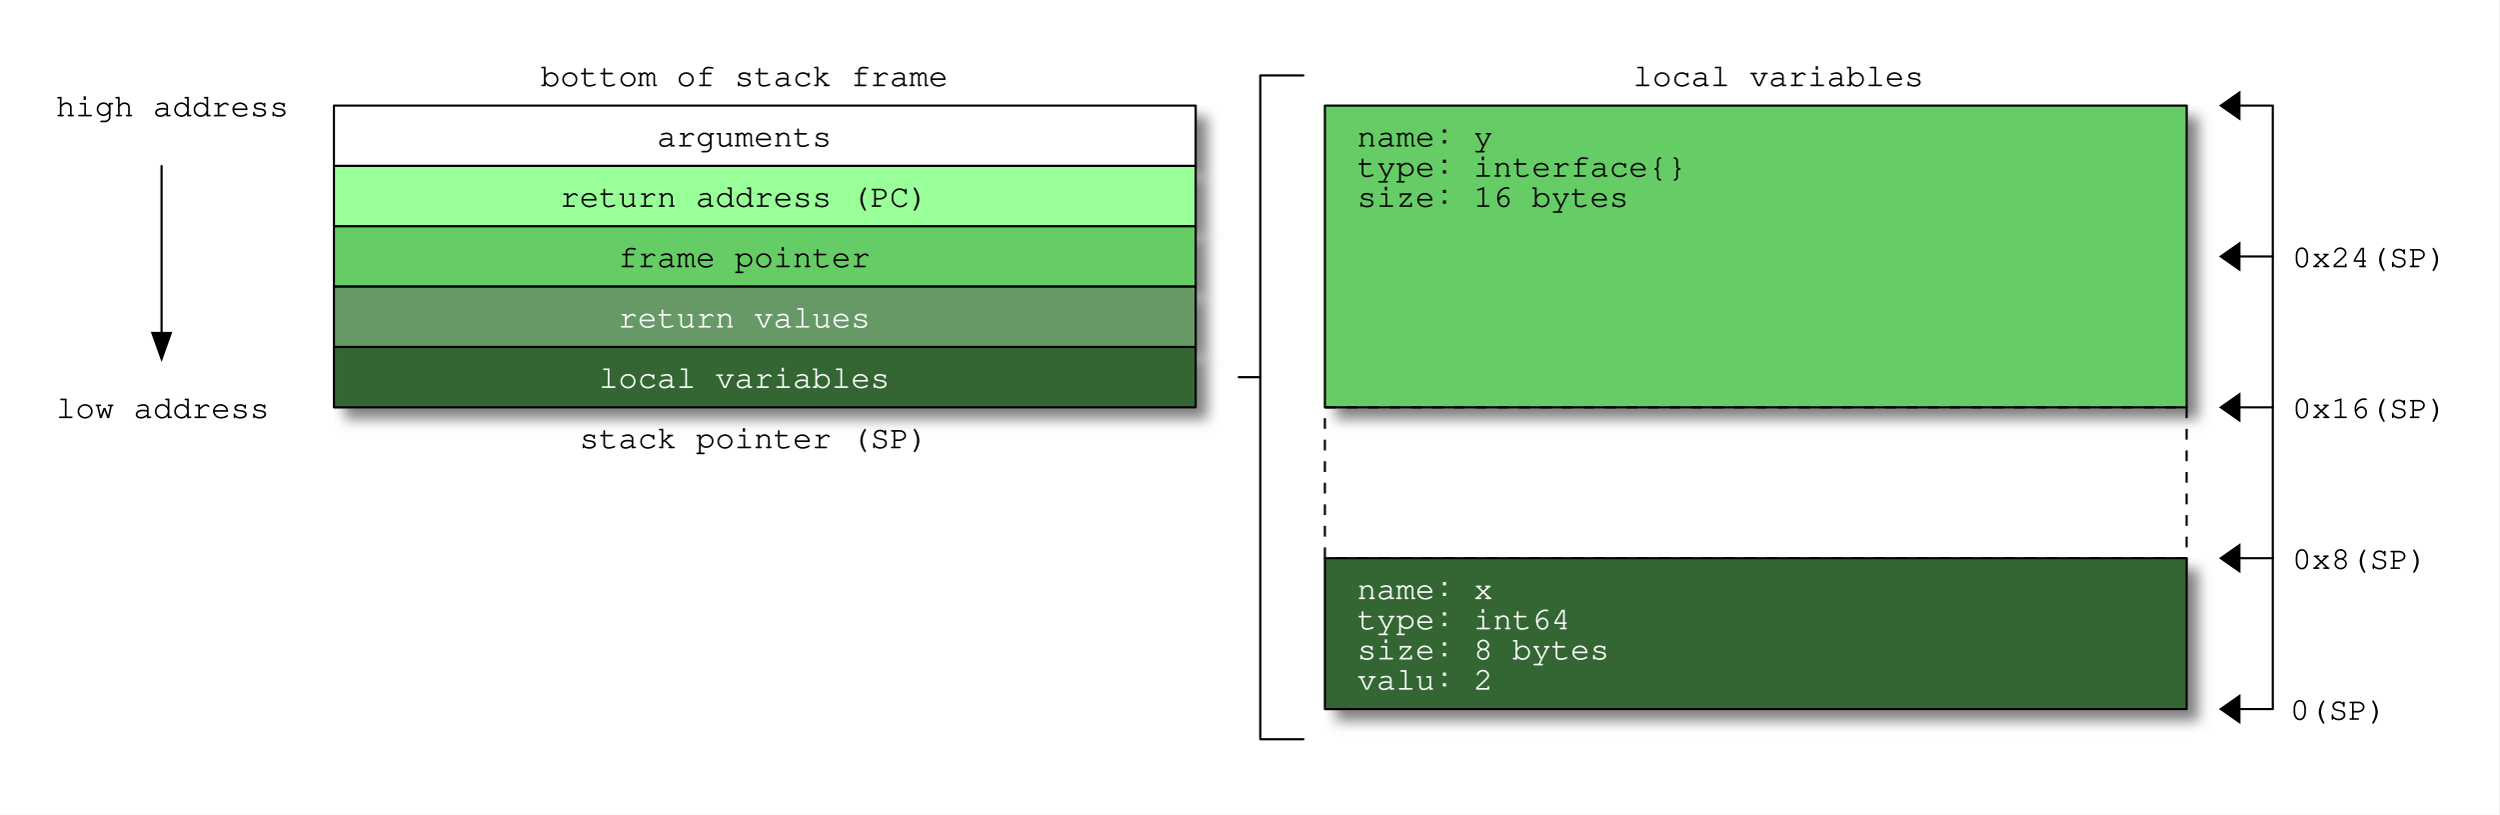
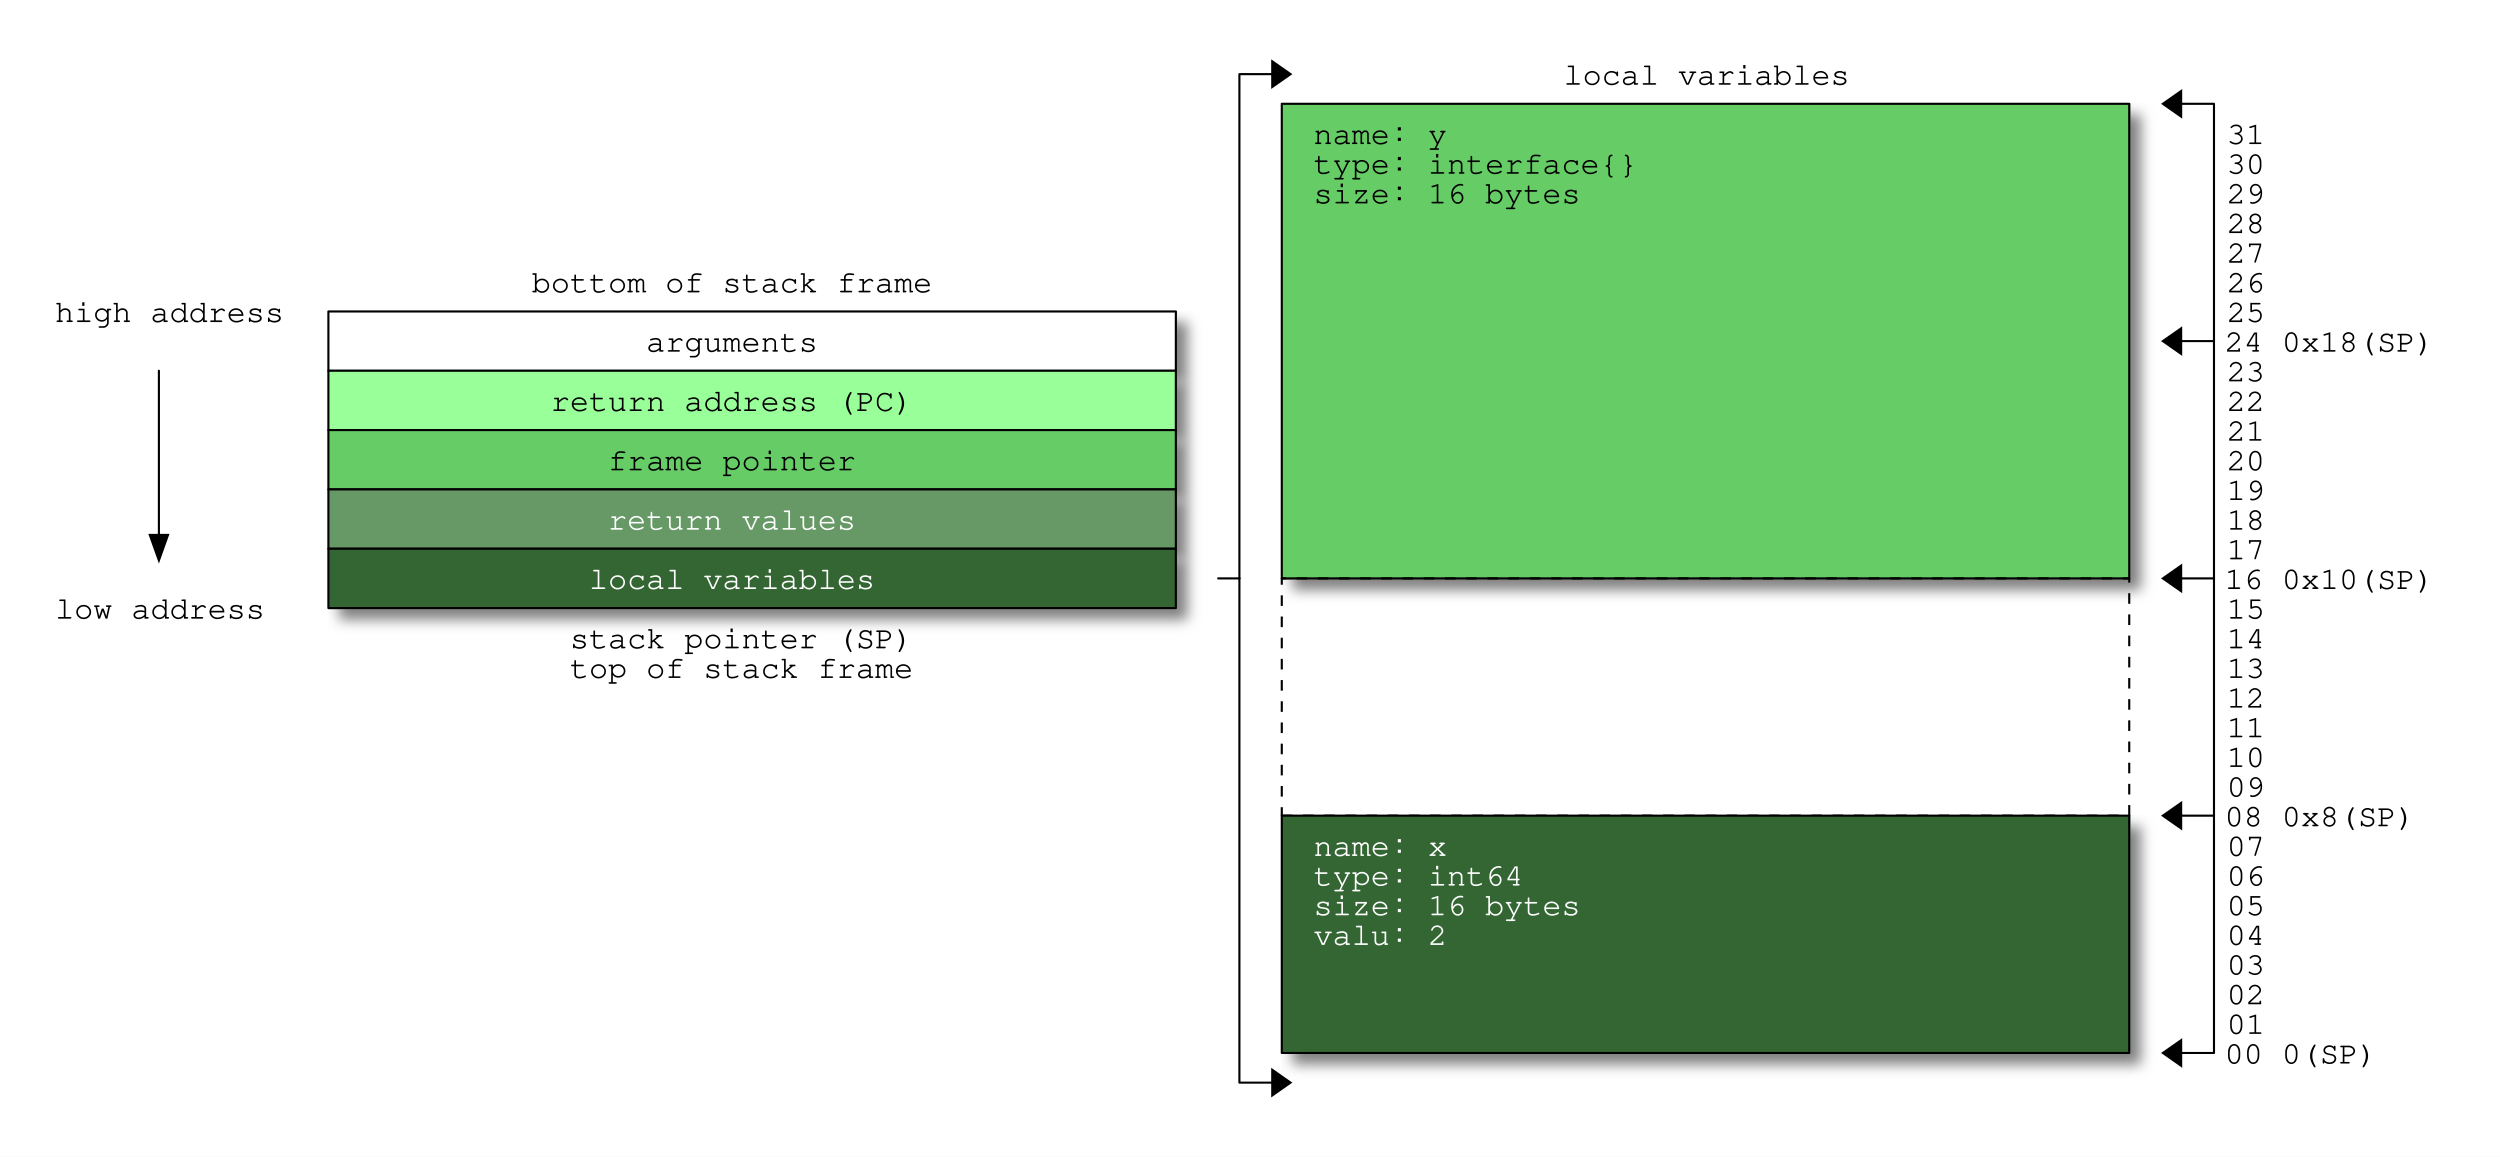
- <svg xmlns="http://www.w3.org/2000/svg" width="1160" height="378" shape-rendering="geometricPrecision" version="1.0">
+ <svg xmlns="http://www.w3.org/2000/svg" width="1180" height="546" shape-rendering="geometricPrecision" version="1.0">
  <defs>
    <filter id="f2" x="0" y="0" width="200%" height="200%">
      <feOffset result="offOut" in="SourceGraphic" dx="5" dy="5" />
      <feGaussianBlur result="blurOut" in="offOut" stdDeviation="3" />
      <feBlend in="SourceGraphic" in2="blurOut" mode="normal" />
    </filter>
  </defs>
  <g stroke-width="1" stroke-linecap="square" stroke-linejoin="round">
-     <rect x="0" y="0" width="1160" height="378" style="fill: #ffffff" />
-     <path stroke="gray" fill="gray" filter="url(#f2)" d="M615.0 189.0 L615.0 49.0 L1015.0 49.0 L1015.0 189.0 z" />
-     <path stroke="gray" fill="gray" filter="url(#f2)" d="M615.0 259.0 L1015.0 259.0 L1015.0 329.0 L615.0 329.0 z" />
-     <path stroke="gray" fill="gray" filter="url(#f2)" d="M155.0 77.0 L555.0 77.0 L555.0 49.0 L155.0 49.0 z" />
-     <path stroke="gray" fill="gray" filter="url(#f2)" d="M155.0 105.0 L555.0 105.0 L555.0 77.0 L155.0 77.0 z" />
-     <path stroke="gray" fill="gray" filter="url(#f2)" d="M155.0 133.0 L155.0 105.0 L555.0 105.0 L555.0 133.0 z" />
-     <path stroke="gray" fill="gray" filter="url(#f2)" d="M155.0 161.0 L155.0 133.0 L555.0 133.0 L555.0 161.0 z" />
-     <path stroke="gray" fill="gray" filter="url(#f2)" d="M155.0 189.0 L155.0 161.0 L555.0 161.0 L555.0 189.0 z" />
-     <path stroke="#000000" stroke-width="1.0" stroke-linecap="round" stroke-linejoin="round" fill="#66cc66" d="M615.0 189.0 L615.0 49.0 L1015.0 49.0 L1015.0 189.0 z" />
-     <path stroke="#000000" stroke-width="1.0" stroke-dasharray="5.0,5.0" stroke-miterlimit="0" stroke-linecap="butt" stroke-linejoin="round" fill="none" d="M615.0 189.0 L1015.0 189.0 L1015.0 259.0 L615.0 259.0 z" />
-     <path stroke="#000000" stroke-width="1.0" stroke-linecap="round" stroke-linejoin="round" fill="#336633" d="M615.0 259.0 L1015.0 259.0 L1015.0 329.0 L615.0 329.0 z" />
-     <path stroke="#000000" stroke-width="1.0" stroke-linecap="round" stroke-linejoin="round" fill="#ffffff" d="M155.0 77.0 L555.0 77.0 L555.0 49.0 L155.0 49.0 z" />
-     <path stroke="#000000" stroke-width="1.0" stroke-linecap="round" stroke-linejoin="round" fill="#99ff99" d="M155.0 105.0 L555.0 105.0 L555.0 77.0 L155.0 77.0 z" />
-     <path stroke="#000000" stroke-width="1.0" stroke-linecap="round" stroke-linejoin="round" fill="#66cc66" d="M155.0 133.0 L155.0 105.0 L555.0 105.0 L555.0 133.0 z" />
-     <path stroke="#000000" stroke-width="1.0" stroke-linecap="round" stroke-linejoin="round" fill="#669966" d="M155.0 161.0 L155.0 133.0 L555.0 133.0 L555.0 161.0 z" />
-     <path stroke="#000000" stroke-width="1.0" stroke-linecap="round" stroke-linejoin="round" fill="#336633" d="M155.0 189.0 L155.0 161.0 L555.0 161.0 L555.0 189.0 z" />
-     <path stroke="#000000" stroke-width="1.0" stroke-linecap="round" stroke-linejoin="round" fill="none" d="M605.0 343.0 L585.0 343.0 L585.0 175.0 " />
-     <path stroke="#000000" stroke-width="1.0" stroke-linecap="round" stroke-linejoin="round" fill="none" d="M585.0 175.0 L585.0 35.0 L605.0 35.0 " />
-     <path stroke="#000000" stroke-width="1.0" stroke-linecap="round" stroke-linejoin="round" fill="none" d="M1055.0 259.0 L1055.0 329.0 L1035.0 329.0 " />
-     <path stroke="#000000" stroke-width="1.0" stroke-linecap="round" stroke-linejoin="round" fill="none" d="M1055.0 119.0 L1055.0 49.0 L1035.0 49.0 " />
-     <path stroke="none" stroke-width="1.0" stroke-linecap="round" stroke-linejoin="round" fill="#000000" d="M1040.0 42.0 L1030.0 49.0 L1040.0 56.0 z" />
-     <path stroke="none" stroke-width="1.0" stroke-linecap="round" stroke-linejoin="round" fill="#000000" d="M1040.0 112.0 L1030.0 119.0 L1040.0 126.0 z" />
-     <path stroke="none" stroke-width="1.0" stroke-linecap="round" stroke-linejoin="round" fill="#000000" d="M70.0 154.0 L75.0 168.0 L80.0 154.0 z" />
-     <path stroke="none" stroke-width="1.0" stroke-linecap="round" stroke-linejoin="round" fill="#000000" d="M1040.0 182.0 L1030.0 189.0 L1040.0 196.0 z" />
-     <path stroke="none" stroke-width="1.0" stroke-linecap="round" stroke-linejoin="round" fill="#000000" d="M1040.0 252.0 L1030.0 259.0 L1040.0 266.0 z" />
-     <path stroke="none" stroke-width="1.0" stroke-linecap="round" stroke-linejoin="round" fill="#000000" d="M1040.0 322.0 L1030.0 329.0 L1040.0 336.0 z" />
-     <path stroke="#000000" stroke-width="1.0" stroke-linecap="round" stroke-linejoin="round" fill="none" d="M75.0 77.0 L75.0 161.0 " />
-     <path stroke="#000000" stroke-width="1.0" stroke-linecap="round" stroke-linejoin="round" fill="none" d="M585.0 175.0 L575.0 175.0 " />
-     <path stroke="#000000" stroke-width="1.0" stroke-linecap="round" stroke-linejoin="round" fill="none" d="M1055.0 189.0 L1035.0 189.0 " />
-     <path stroke="#000000" stroke-width="1.0" stroke-linecap="round" stroke-linejoin="round" fill="none" d="M1055.0 259.0 L1035.0 259.0 " />
-     <path stroke="#000000" stroke-width="1.0" stroke-linecap="round" stroke-linejoin="round" fill="none" d="M1055.0 189.0 L1055.0 259.0 " />
-     <path stroke="#000000" stroke-width="1.0" stroke-linecap="round" stroke-linejoin="round" fill="none" d="M1055.0 119.0 L1055.0 189.0 " />
-     <path stroke="#000000" stroke-width="1.0" stroke-linecap="round" stroke-linejoin="round" fill="none" d="M1035.0 119.0 L1055.0 119.0 " />
-     <text x="26" y="54" font-family="Courier" font-size="15" stroke="none" fill="#000000">high address</text>
-     <text x="26" y="194" font-family="Courier" font-size="15" stroke="none" fill="#000000">low address</text>
-     <text x="278" y="180" font-family="Courier" font-size="15" stroke="none" fill="#ffffff">local variables</text>
-     <text x="269" y="208" font-family="Courier" font-size="15" stroke="none" fill="#000000">stack pointer (SP)</text>
-     <text x="287" y="124" font-family="Courier" font-size="15" stroke="none" fill="#000000">frame pointer</text>
-     <text x="287" y="152" font-family="Courier" font-size="15" stroke="none" fill="#ffffff">return values</text>
-     <text x="251" y="40" font-family="Courier" font-size="15" stroke="none" fill="#000000">bottom of stack frame</text>
-     <text x="260" y="96" font-family="Courier" font-size="15" stroke="none" fill="#000000">return address (PC)</text>
-     <text x="305" y="68" font-family="Courier" font-size="15" stroke="none" fill="#000000">arguments</text>
-     <text x="630" y="278" font-family="Courier" font-size="15" stroke="none" fill="#ffffff">name꞉ x</text>
-     <text x="630" y="292" font-family="Courier" font-size="15" stroke="none" fill="#ffffff">type꞉ int64</text>
-     <text x="630" y="306" font-family="Courier" font-size="15" stroke="none" fill="#ffffff">size꞉ 8 bytes</text>
-     <text x="630" y="320" font-family="Courier" font-size="15" stroke="none" fill="#ffffff">valu꞉ 2</text>
-     <text x="630" y="68" font-family="Courier" font-size="15" stroke="none" fill="#000000">name꞉ y</text>
-     <text x="630" y="82" font-family="Courier" font-size="15" stroke="none" fill="#000000">type꞉ interface{}</text>
-     <text x="630" y="96" font-family="Courier" font-size="15" stroke="none" fill="#000000">size꞉ 16 bytes</text>
-     <text x="758" y="40" font-family="Courier" font-size="15" stroke="none" fill="#000000">local variables</text>
-     <text x="1064" y="194" font-family="Courier" font-size="15" stroke="none" fill="#000000">0x16(SP)</text>
-     <text x="1064" y="124" font-family="Courier" font-size="15" stroke="none" fill="#000000">0x24(SP)</text>
-     <text x="1064" y="264" font-family="Courier" font-size="15" stroke="none" fill="#000000">0x8(SP)</text>
-     <text x="1063" y="334" font-family="Courier" font-size="15" stroke="none" fill="#000000">0(SP)</text>
+     <rect x="0" y="0" width="1180" height="546" style="fill: #ffffff" />
+     <path stroke="gray" fill="gray" filter="url(#f2)" d="M605.0 49.0 L1005.0 49.0 L1005.0 273.0 L605.0 273.0 z" />
+     <path stroke="gray" fill="gray" filter="url(#f2)" d="M605.0 385.0 L1005.0 385.0 L1005.0 497.0 L605.0 497.0 z" />
+     <path stroke="gray" fill="gray" filter="url(#f2)" d="M155.0 175.0 L155.0 147.0 L555.0 147.0 L555.0 175.0 z" />
+     <path stroke="gray" fill="gray" filter="url(#f2)" d="M155.0 203.0 L155.0 175.0 L555.0 175.0 L555.0 203.0 z" />
+     <path stroke="gray" fill="gray" filter="url(#f2)" d="M155.0 203.0 L555.0 203.0 L555.0 231.0 L155.0 231.0 z" />
+     <path stroke="gray" fill="gray" filter="url(#f2)" d="M555.0 231.0 L555.0 259.0 L155.0 259.0 L155.0 231.0 z" />
+     <path stroke="gray" fill="gray" filter="url(#f2)" d="M555.0 259.0 L555.0 287.0 L155.0 287.0 L155.0 259.0 z" />
+     <path stroke="#000000" stroke-width="1.0" stroke-linecap="round" stroke-linejoin="round" fill="#66cc66" d="M605.0 49.0 L1005.0 49.0 L1005.0 273.0 L605.0 273.0 z" />
+     <path stroke="#000000" stroke-width="1.0" stroke-dasharray="5.0,5.0" stroke-miterlimit="0" stroke-linecap="butt" stroke-linejoin="round" fill="none" d="M605.0 385.0 L1005.0 385.0 L1005.0 273.0 L605.0 273.0 z" />
+     <path stroke="#000000" stroke-width="1.0" stroke-linecap="round" stroke-linejoin="round" fill="#336633" d="M605.0 385.0 L1005.0 385.0 L1005.0 497.0 L605.0 497.0 z" />
+     <path stroke="#000000" stroke-width="1.0" stroke-linecap="round" stroke-linejoin="round" fill="#ffffff" d="M155.0 175.0 L155.0 147.0 L555.0 147.0 L555.0 175.0 z" />
+     <path stroke="#000000" stroke-width="1.0" stroke-linecap="round" stroke-linejoin="round" fill="#99ff99" d="M155.0 203.0 L155.0 175.0 L555.0 175.0 L555.0 203.0 z" />
+     <path stroke="#000000" stroke-width="1.0" stroke-linecap="round" stroke-linejoin="round" fill="#66cc66" d="M155.0 203.0 L555.0 203.0 L555.0 231.0 L155.0 231.0 z" />
+     <path stroke="#000000" stroke-width="1.0" stroke-linecap="round" stroke-linejoin="round" fill="#669966" d="M555.0 231.0 L555.0 259.0 L155.0 259.0 L155.0 231.0 z" />
+     <path stroke="#000000" stroke-width="1.0" stroke-linecap="round" stroke-linejoin="round" fill="#336633" d="M555.0 259.0 L555.0 287.0 L155.0 287.0 L155.0 259.0 z" />
+     <path stroke="#000000" stroke-width="1.0" stroke-linecap="round" stroke-linejoin="round" fill="none" d="M585.0 273.0 L585.0 35.0 L605.0 35.0 " />
+     <path stroke="#000000" stroke-width="1.0" stroke-linecap="round" stroke-linejoin="round" fill="none" d="M605.0 511.0 L585.0 511.0 L585.0 273.0 " />
+     <path stroke="#000000" stroke-width="1.0" stroke-linecap="round" stroke-linejoin="round" fill="none" d="M1045.0 161.0 L1045.0 49.0 L1025.0 49.0 " />
+     <path stroke="#000000" stroke-width="1.0" stroke-linecap="round" stroke-linejoin="round" fill="none" d="M1025.0 497.0 L1045.0 497.0 L1045.0 385.0 " />
+     <path stroke="none" stroke-width="1.0" stroke-linecap="round" stroke-linejoin="round" fill="#000000" d="M600.0 28.0 L610.0 35.0 L600.0 42.0 z" />
+     <path stroke="none" stroke-width="1.0" stroke-linecap="round" stroke-linejoin="round" fill="#000000" d="M1030.0 42.0 L1020.0 49.0 L1030.0 56.0 z" />
+     <path stroke="none" stroke-width="1.0" stroke-linecap="round" stroke-linejoin="round" fill="#000000" d="M1030.0 154.0 L1020.0 161.0 L1030.0 168.0 z" />
+     <path stroke="none" stroke-width="1.0" stroke-linecap="round" stroke-linejoin="round" fill="#000000" d="M70.0 252.0 L75.0 266.0 L80.0 252.0 z" />
+     <path stroke="none" stroke-width="1.0" stroke-linecap="round" stroke-linejoin="round" fill="#000000" d="M1030.0 266.0 L1020.0 273.0 L1030.0 280.0 z" />
+     <path stroke="none" stroke-width="1.0" stroke-linecap="round" stroke-linejoin="round" fill="#000000" d="M1030.0 378.0 L1020.0 385.0 L1030.0 392.0 z" />
+     <path stroke="none" stroke-width="1.0" stroke-linecap="round" stroke-linejoin="round" fill="#000000" d="M1030.0 490.0 L1020.0 497.0 L1030.0 504.0 z" />
+     <path stroke="none" stroke-width="1.0" stroke-linecap="round" stroke-linejoin="round" fill="#000000" d="M600.0 504.0 L610.0 511.0 L600.0 518.0 z" />
+     <path stroke="#000000" stroke-width="1.0" stroke-linecap="round" stroke-linejoin="round" fill="none" d="M75.0 259.0 L75.0 175.0 " />
+     <path stroke="#000000" stroke-width="1.0" stroke-linecap="round" stroke-linejoin="round" fill="none" d="M585.0 273.0 L575.0 273.0 " />
+     <path stroke="#000000" stroke-width="1.0" stroke-linecap="round" stroke-linejoin="round" fill="none" d="M1045.0 273.0 L1025.0 273.0 " />
+     <path stroke="#000000" stroke-width="1.0" stroke-linecap="round" stroke-linejoin="round" fill="none" d="M1045.0 161.0 L1025.0 161.0 " />
+     <path stroke="#000000" stroke-width="1.0" stroke-linecap="round" stroke-linejoin="round" fill="none" d="M1045.0 273.0 L1045.0 161.0 " />
+     <path stroke="#000000" stroke-width="1.0" stroke-linecap="round" stroke-linejoin="round" fill="none" d="M1045.0 385.0 L1045.0 273.0 " />
+     <path stroke="#000000" stroke-width="1.0" stroke-linecap="round" stroke-linejoin="round" fill="none" d="M1045.0 385.0 L1025.0 385.0 " />
+     <text x="26" y="152" font-family="Courier" font-size="15" stroke="none" fill="#000000">high address</text>
+     <text x="278" y="278" font-family="Courier" font-size="15" stroke="none" fill="#ffffff">local variables</text>
+     <text x="269" y="306" font-family="Courier" font-size="15" stroke="none" fill="#000000">stack pointer (SP)</text>
+     <text x="269" y="320" font-family="Courier" font-size="15" stroke="none" fill="#000000">top of stack frame</text>
+     <text x="287" y="250" font-family="Courier" font-size="15" stroke="none" fill="#ffffff">return values</text>
+     <text x="251" y="138" font-family="Courier" font-size="15" stroke="none" fill="#000000">bottom of stack frame</text>
+     <text x="260" y="194" font-family="Courier" font-size="15" stroke="none" fill="#000000">return address (PC)</text>
+     <text x="287" y="222" font-family="Courier" font-size="15" stroke="none" fill="#000000">frame pointer</text>
+     <text x="26" y="292" font-family="Courier" font-size="15" stroke="none" fill="#000000">low address</text>
+     <text x="305" y="166" font-family="Courier" font-size="15" stroke="none" fill="#000000">arguments</text>
+     <text x="620" y="404" font-family="Courier" font-size="15" stroke="none" fill="#ffffff">name꞉ x</text>
+     <text x="620" y="418" font-family="Courier" font-size="15" stroke="none" fill="#ffffff">type꞉ int64</text>
+     <text x="620" y="432" font-family="Courier" font-size="15" stroke="none" fill="#ffffff">size꞉ 16 bytes</text>
+     <text x="620" y="446" font-family="Courier" font-size="15" stroke="none" fill="#ffffff">valu꞉ 2</text>
+     <text x="620" y="68" font-family="Courier" font-size="15" stroke="none" fill="#000000">name꞉ y</text>
+     <text x="620" y="82" font-family="Courier" font-size="15" stroke="none" fill="#000000">type꞉ interface{}</text>
+     <text x="620" y="96" font-family="Courier" font-size="15" stroke="none" fill="#000000">size꞉ 16 bytes</text>
+     <text x="738" y="40" font-family="Courier" font-size="15" stroke="none" fill="#000000">local variables</text>
+     <text x="1051" y="68" font-family="Courier" font-size="15" stroke="none" fill="#000000">31</text>
+     <text x="1051" y="82" font-family="Courier" font-size="15" stroke="none" fill="#000000">30</text>
+     <text x="1051" y="96" font-family="Courier" font-size="15" stroke="none" fill="#000000">29</text>
+     <text x="1051" y="110" font-family="Courier" font-size="15" stroke="none" fill="#000000">28</text>
+     <text x="1051" y="124" font-family="Courier" font-size="15" stroke="none" fill="#000000">27</text>
+     <text x="1051" y="138" font-family="Courier" font-size="15" stroke="none" fill="#000000">26</text>
+     <text x="1051" y="152" font-family="Courier" font-size="15" stroke="none" fill="#000000">25</text>
+     <text x="1050" y="166" font-family="Courier" font-size="15" stroke="none" fill="#000000">24 0x18(SP)</text>
+     <text x="1051" y="180" font-family="Courier" font-size="15" stroke="none" fill="#000000">23</text>
+     <text x="1051" y="194" font-family="Courier" font-size="15" stroke="none" fill="#000000">22</text>
+     <text x="1051" y="208" font-family="Courier" font-size="15" stroke="none" fill="#000000">21</text>
+     <text x="1051" y="222" font-family="Courier" font-size="15" stroke="none" fill="#000000">20</text>
+     <text x="1051" y="236" font-family="Courier" font-size="15" stroke="none" fill="#000000">19</text>
+     <text x="1051" y="250" font-family="Courier" font-size="15" stroke="none" fill="#000000">18</text>
+     <text x="1051" y="264" font-family="Courier" font-size="15" stroke="none" fill="#000000">17</text>
+     <text x="1050" y="278" font-family="Courier" font-size="15" stroke="none" fill="#000000">16 0x10(SP)</text>
+     <text x="1051" y="292" font-family="Courier" font-size="15" stroke="none" fill="#000000">15</text>
+     <text x="1051" y="306" font-family="Courier" font-size="15" stroke="none" fill="#000000">14</text>
+     <text x="1051" y="320" font-family="Courier" font-size="15" stroke="none" fill="#000000">13</text>
+     <text x="1051" y="334" font-family="Courier" font-size="15" stroke="none" fill="#000000">12</text>
+     <text x="1051" y="348" font-family="Courier" font-size="15" stroke="none" fill="#000000">11</text>
+     <text x="1051" y="362" font-family="Courier" font-size="15" stroke="none" fill="#000000">10</text>
+     <text x="1051" y="376" font-family="Courier" font-size="15" stroke="none" fill="#000000">09</text>
+     <text x="1050" y="390" font-family="Courier" font-size="15" stroke="none" fill="#000000">08 0x8(SP)</text>
+     <text x="1051" y="404" font-family="Courier" font-size="15" stroke="none" fill="#000000">07</text>
+     <text x="1051" y="418" font-family="Courier" font-size="15" stroke="none" fill="#000000">06</text>
+     <text x="1051" y="432" font-family="Courier" font-size="15" stroke="none" fill="#000000">05</text>
+     <text x="1051" y="446" font-family="Courier" font-size="15" stroke="none" fill="#000000">04</text>
+     <text x="1051" y="460" font-family="Courier" font-size="15" stroke="none" fill="#000000">03</text>
+     <text x="1051" y="474" font-family="Courier" font-size="15" stroke="none" fill="#000000">02</text>
+     <text x="1051" y="488" font-family="Courier" font-size="15" stroke="none" fill="#000000">01</text>
+     <text x="1050" y="502" font-family="Courier" font-size="15" stroke="none" fill="#000000">00 0(SP)</text>
  </g>
</svg>
